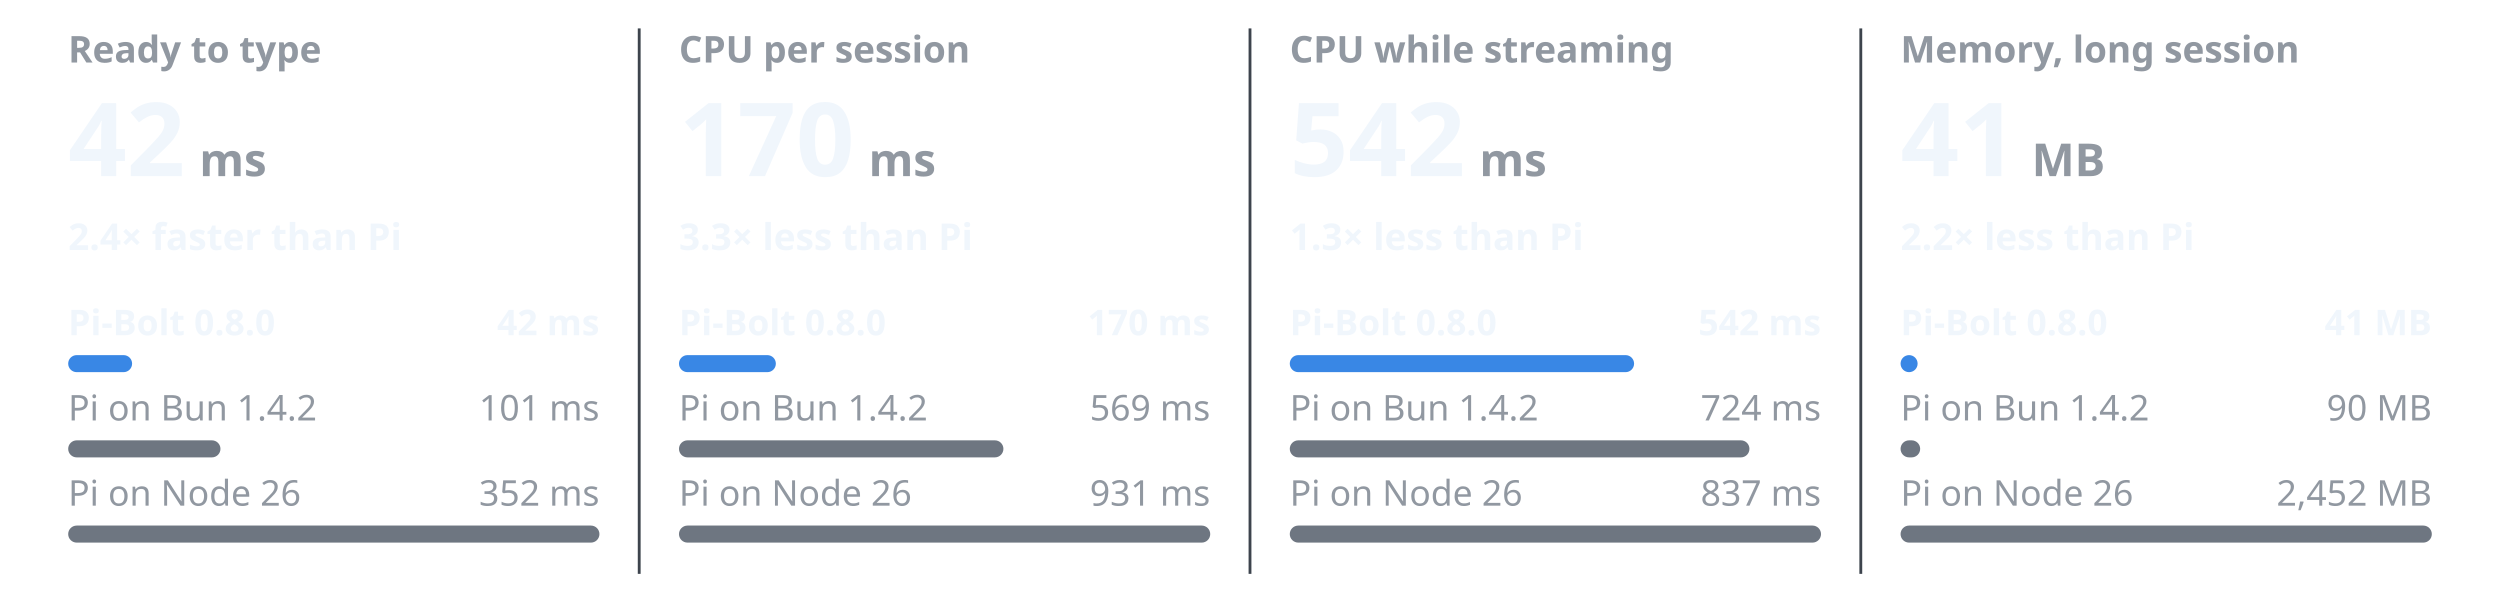
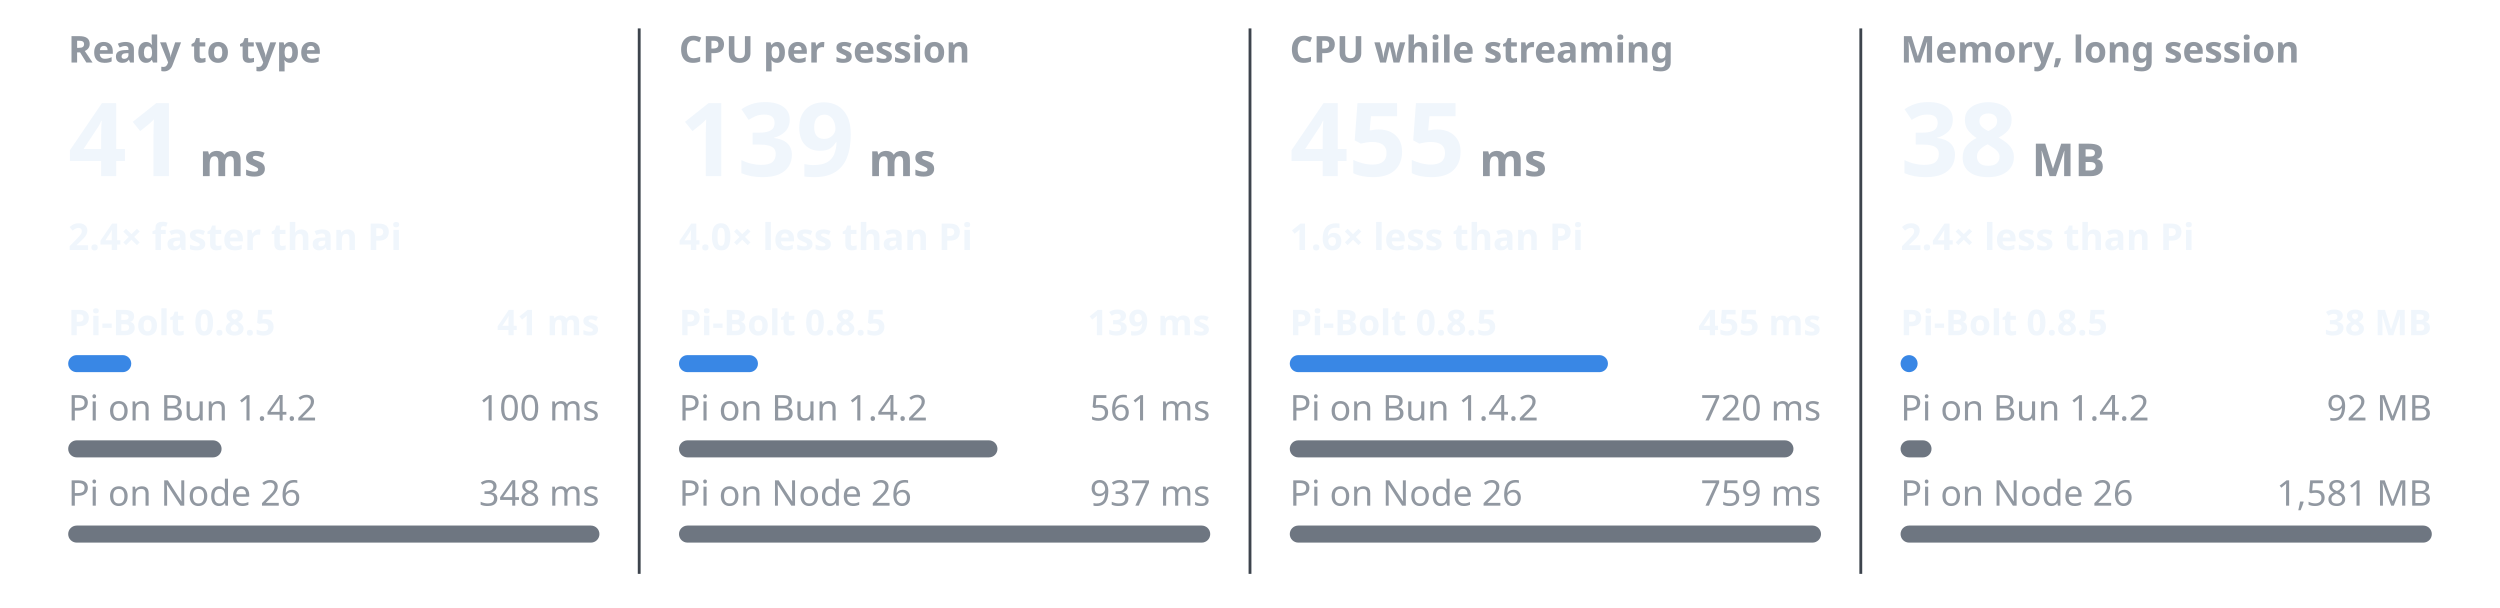
<svg xmlns="http://www.w3.org/2000/svg" width="880" height="214" viewBox="0 0 880 214" role="img" aria-label="Pi-Bolt compared with Bun and Node">
  <style>text{font-family:-apple-system, BlinkMacSystemFont, 'Segoe UI', 'Noto Sans', Helvetica, Arial, sans-serif}</style>
  <text x="24.0" y="22" font-size="13" font-weight="600" fill="#9198a1">Ready to type</text>
-   <text x="24.0" y="62" font-size="36" font-weight="700" fill="#f0f6fc">42<tspan font-size="16" font-weight="600" fill="#9198a1" dx="5">ms</tspan>
+   <text x="24.0" y="62" font-size="36" font-weight="700" fill="#f0f6fc">41<tspan font-size="16" font-weight="600" fill="#9198a1" dx="5">ms</tspan>
  </text>
  <text x="24.0" y="88" font-size="13" font-weight="600" fill="#f0f6fc">2.4× faster than Pi</text>
-   <text x="24.0" y="118" font-size="12.5" font-weight="650" fill="#f0f6fc">Pi-Bolt 0.8.0</text>
-   <text x="211.0" y="118" font-size="12.5" font-weight="650" text-anchor="end" fill="#f0f6fc">42 ms</text>
-   <rect x="24.0" y="125" width="22.5" height="6" rx="3" fill="#3987e5" />
+   <text x="24.0" y="118" font-size="12.5" font-weight="650" fill="#f0f6fc">Pi-Bolt 0.8.5</text>
+   <text x="211.0" y="118" font-size="12.5" font-weight="650" text-anchor="end" fill="#f0f6fc">41 ms</text>
+   <rect x="24.0" y="125" width="22.2" height="6" rx="3" fill="#3987e5" />
  <text x="24.0" y="148" font-size="12.5" font-weight="400" fill="#9198a1">Pi on Bun 1.4.2</text>
-   <text x="211.0" y="148" font-size="12.5" font-weight="400" text-anchor="end" fill="#9198a1">101 ms</text>
-   <rect x="24.0" y="155" width="53.6" height="6" rx="3" fill="#6e7681" />
+   <text x="211.0" y="148" font-size="12.5" font-weight="400" text-anchor="end" fill="#9198a1">100 ms</text>
+   <rect x="24.0" y="155" width="54.0" height="6" rx="3" fill="#6e7681" />
  <text x="24.0" y="178" font-size="12.5" font-weight="400" fill="#9198a1">Pi on Node 26</text>
-   <text x="211.0" y="178" font-size="12.5" font-weight="400" text-anchor="end" fill="#9198a1">352 ms</text>
+   <text x="211.0" y="178" font-size="12.5" font-weight="400" text-anchor="end" fill="#9198a1">348 ms</text>
  <rect x="24.0" y="185" width="187.0" height="6" rx="3" fill="#6e7681" />
  <line x1="225.0" y1="10" x2="225.0" y2="202" stroke="#3d444d" />
  <text x="239.0" y="22" font-size="13" font-weight="600" fill="#9198a1">CPU per session</text>
-   <text x="239.0" y="62" font-size="36" font-weight="700" fill="#f0f6fc">170<tspan font-size="16" font-weight="600" fill="#9198a1" dx="5">ms</tspan>
+   <text x="239.0" y="62" font-size="36" font-weight="700" fill="#f0f6fc">139<tspan font-size="16" font-weight="600" fill="#9198a1" dx="5">ms</tspan>
  </text>
-   <text x="239.0" y="88" font-size="13" font-weight="600" fill="#f0f6fc">3.3× less than Pi</text>
-   <text x="239.0" y="118" font-size="12.5" font-weight="650" fill="#f0f6fc">Pi-Bolt 0.8.0</text>
-   <text x="426.0" y="118" font-size="12.5" font-weight="650" text-anchor="end" fill="#f0f6fc">170 ms</text>
-   <rect x="239.0" y="125" width="34.1" height="6" rx="3" fill="#3987e5" />
+   <text x="239.0" y="88" font-size="13" font-weight="600" fill="#f0f6fc">4.0× less than Pi</text>
+   <text x="239.0" y="118" font-size="12.5" font-weight="650" fill="#f0f6fc">Pi-Bolt 0.8.5</text>
+   <text x="426.0" y="118" font-size="12.5" font-weight="650" text-anchor="end" fill="#f0f6fc">139 ms</text>
+   <rect x="239.0" y="125" width="27.8" height="6" rx="3" fill="#3987e5" />
  <text x="239.0" y="148" font-size="12.5" font-weight="400" fill="#9198a1">Pi on Bun 1.4.2</text>
-   <text x="426.0" y="148" font-size="12.5" font-weight="400" text-anchor="end" fill="#9198a1">569 ms</text>
-   <rect x="239.0" y="155" width="114.2" height="6" rx="3" fill="#6e7681" />
+   <text x="426.0" y="148" font-size="12.5" font-weight="400" text-anchor="end" fill="#9198a1">561 ms</text>
+   <rect x="239.0" y="155" width="112.1" height="6" rx="3" fill="#6e7681" />
  <text x="239.0" y="178" font-size="12.5" font-weight="400" fill="#9198a1">Pi on Node 26</text>
-   <text x="426.0" y="178" font-size="12.5" font-weight="400" text-anchor="end" fill="#9198a1">931 ms</text>
+   <text x="426.0" y="178" font-size="12.5" font-weight="400" text-anchor="end" fill="#9198a1">937 ms</text>
  <rect x="239.0" y="185" width="187.0" height="6" rx="3" fill="#6e7681" />
  <line x1="440.0" y1="10" x2="440.0" y2="202" stroke="#3d444d" />
  <text x="454.0" y="22" font-size="13" font-weight="600" fill="#9198a1">CPU while streaming</text>
-   <text x="454.0" y="62" font-size="36" font-weight="700" fill="#f0f6fc">542<tspan font-size="16" font-weight="600" fill="#9198a1" dx="5">ms</tspan>
+   <text x="454.0" y="62" font-size="36" font-weight="700" fill="#f0f6fc">455<tspan font-size="16" font-weight="600" fill="#9198a1" dx="5">ms</tspan>
  </text>
-   <text x="454.0" y="88" font-size="13" font-weight="600" fill="#f0f6fc">1.3× less than Pi</text>
-   <text x="454.0" y="118" font-size="12.5" font-weight="650" fill="#f0f6fc">Pi-Bolt 0.8.0</text>
-   <text x="641.0" y="118" font-size="12.5" font-weight="650" text-anchor="end" fill="#f0f6fc">542 ms</text>
-   <rect x="454.0" y="125" width="121.2" height="6" rx="3" fill="#3987e5" />
+   <text x="454.0" y="88" font-size="13" font-weight="600" fill="#f0f6fc">1.6× less than Pi</text>
+   <text x="454.0" y="118" font-size="12.5" font-weight="650" fill="#f0f6fc">Pi-Bolt 0.8.5</text>
+   <text x="641.0" y="118" font-size="12.5" font-weight="650" text-anchor="end" fill="#f0f6fc">455 ms</text>
+   <rect x="454.0" y="125" width="112.0" height="6" rx="3" fill="#3987e5" />
  <text x="454.0" y="148" font-size="12.5" font-weight="400" fill="#9198a1">Pi on Bun 1.4.2</text>
-   <text x="641.0" y="148" font-size="12.5" font-weight="400" text-anchor="end" fill="#9198a1">724 ms</text>
-   <rect x="454.0" y="155" width="161.8" height="6" rx="3" fill="#6e7681" />
+   <text x="641.0" y="148" font-size="12.5" font-weight="400" text-anchor="end" fill="#9198a1">720 ms</text>
+   <rect x="454.0" y="155" width="177.3" height="6" rx="3" fill="#6e7681" />
  <text x="454.0" y="178" font-size="12.5" font-weight="400" fill="#9198a1">Pi on Node 26</text>
-   <text x="641.0" y="178" font-size="12.5" font-weight="400" text-anchor="end" fill="#9198a1">837 ms</text>
+   <text x="641.0" y="178" font-size="12.5" font-weight="400" text-anchor="end" fill="#9198a1">759 ms</text>
  <rect x="454.0" y="185" width="187.0" height="6" rx="3" fill="#6e7681" />
  <line x1="655.0" y1="10" x2="655.0" y2="202" stroke="#3d444d" />
  <text x="669.0" y="22" font-size="13" font-weight="600" fill="#9198a1">Memory, long session</text>
-   <text x="669.0" y="62" font-size="36" font-weight="700" fill="#f0f6fc">41<tspan font-size="16" font-weight="600" fill="#9198a1" dx="5">MB</tspan>
+   <text x="669.0" y="62" font-size="36" font-weight="700" fill="#f0f6fc">38<tspan font-size="16" font-weight="600" fill="#9198a1" dx="5">MB</tspan>
  </text>
-   <text x="669.0" y="88" font-size="13" font-weight="600" fill="#f0f6fc">2.2× less than Pi</text>
-   <text x="669.0" y="118" font-size="12.5" font-weight="650" fill="#f0f6fc">Pi-Bolt 0.8.0</text>
-   <text x="856.0" y="118" font-size="12.5" font-weight="650" text-anchor="end" fill="#f0f6fc">41 MB</text>
+   <text x="669.0" y="88" font-size="13" font-weight="600" fill="#f0f6fc">2.4× less than Pi</text>
+   <text x="669.0" y="118" font-size="12.5" font-weight="650" fill="#f0f6fc">Pi-Bolt 0.8.5</text>
+   <text x="856.0" y="118" font-size="12.5" font-weight="650" text-anchor="end" fill="#f0f6fc">38 MB</text>
  <rect x="669.0" y="125" width="6.0" height="6" rx="3" fill="#3987e5" />
  <text x="669.0" y="148" font-size="12.5" font-weight="400" fill="#9198a1">Pi on Bun 1.4.2</text>
-   <text x="856.0" y="148" font-size="12.5" font-weight="400" text-anchor="end" fill="#9198a1">90 MB</text>
-   <rect x="669.0" y="155" width="6.9" height="6" rx="3" fill="#6e7681" />
+   <text x="856.0" y="148" font-size="12.5" font-weight="400" text-anchor="end" fill="#9198a1">92 MB</text>
+   <rect x="669.0" y="155" width="10.9" height="6" rx="3" fill="#6e7681" />
  <text x="669.0" y="178" font-size="12.5" font-weight="400" fill="#9198a1">Pi on Node 26</text>
-   <text x="856.0" y="178" font-size="12.5" font-weight="400" text-anchor="end" fill="#9198a1">2,452 MB</text>
+   <text x="856.0" y="178" font-size="12.5" font-weight="400" text-anchor="end" fill="#9198a1">1,581 MB</text>
  <rect x="669.0" y="185" width="187.0" height="6" rx="3" fill="#6e7681" />
</svg>
